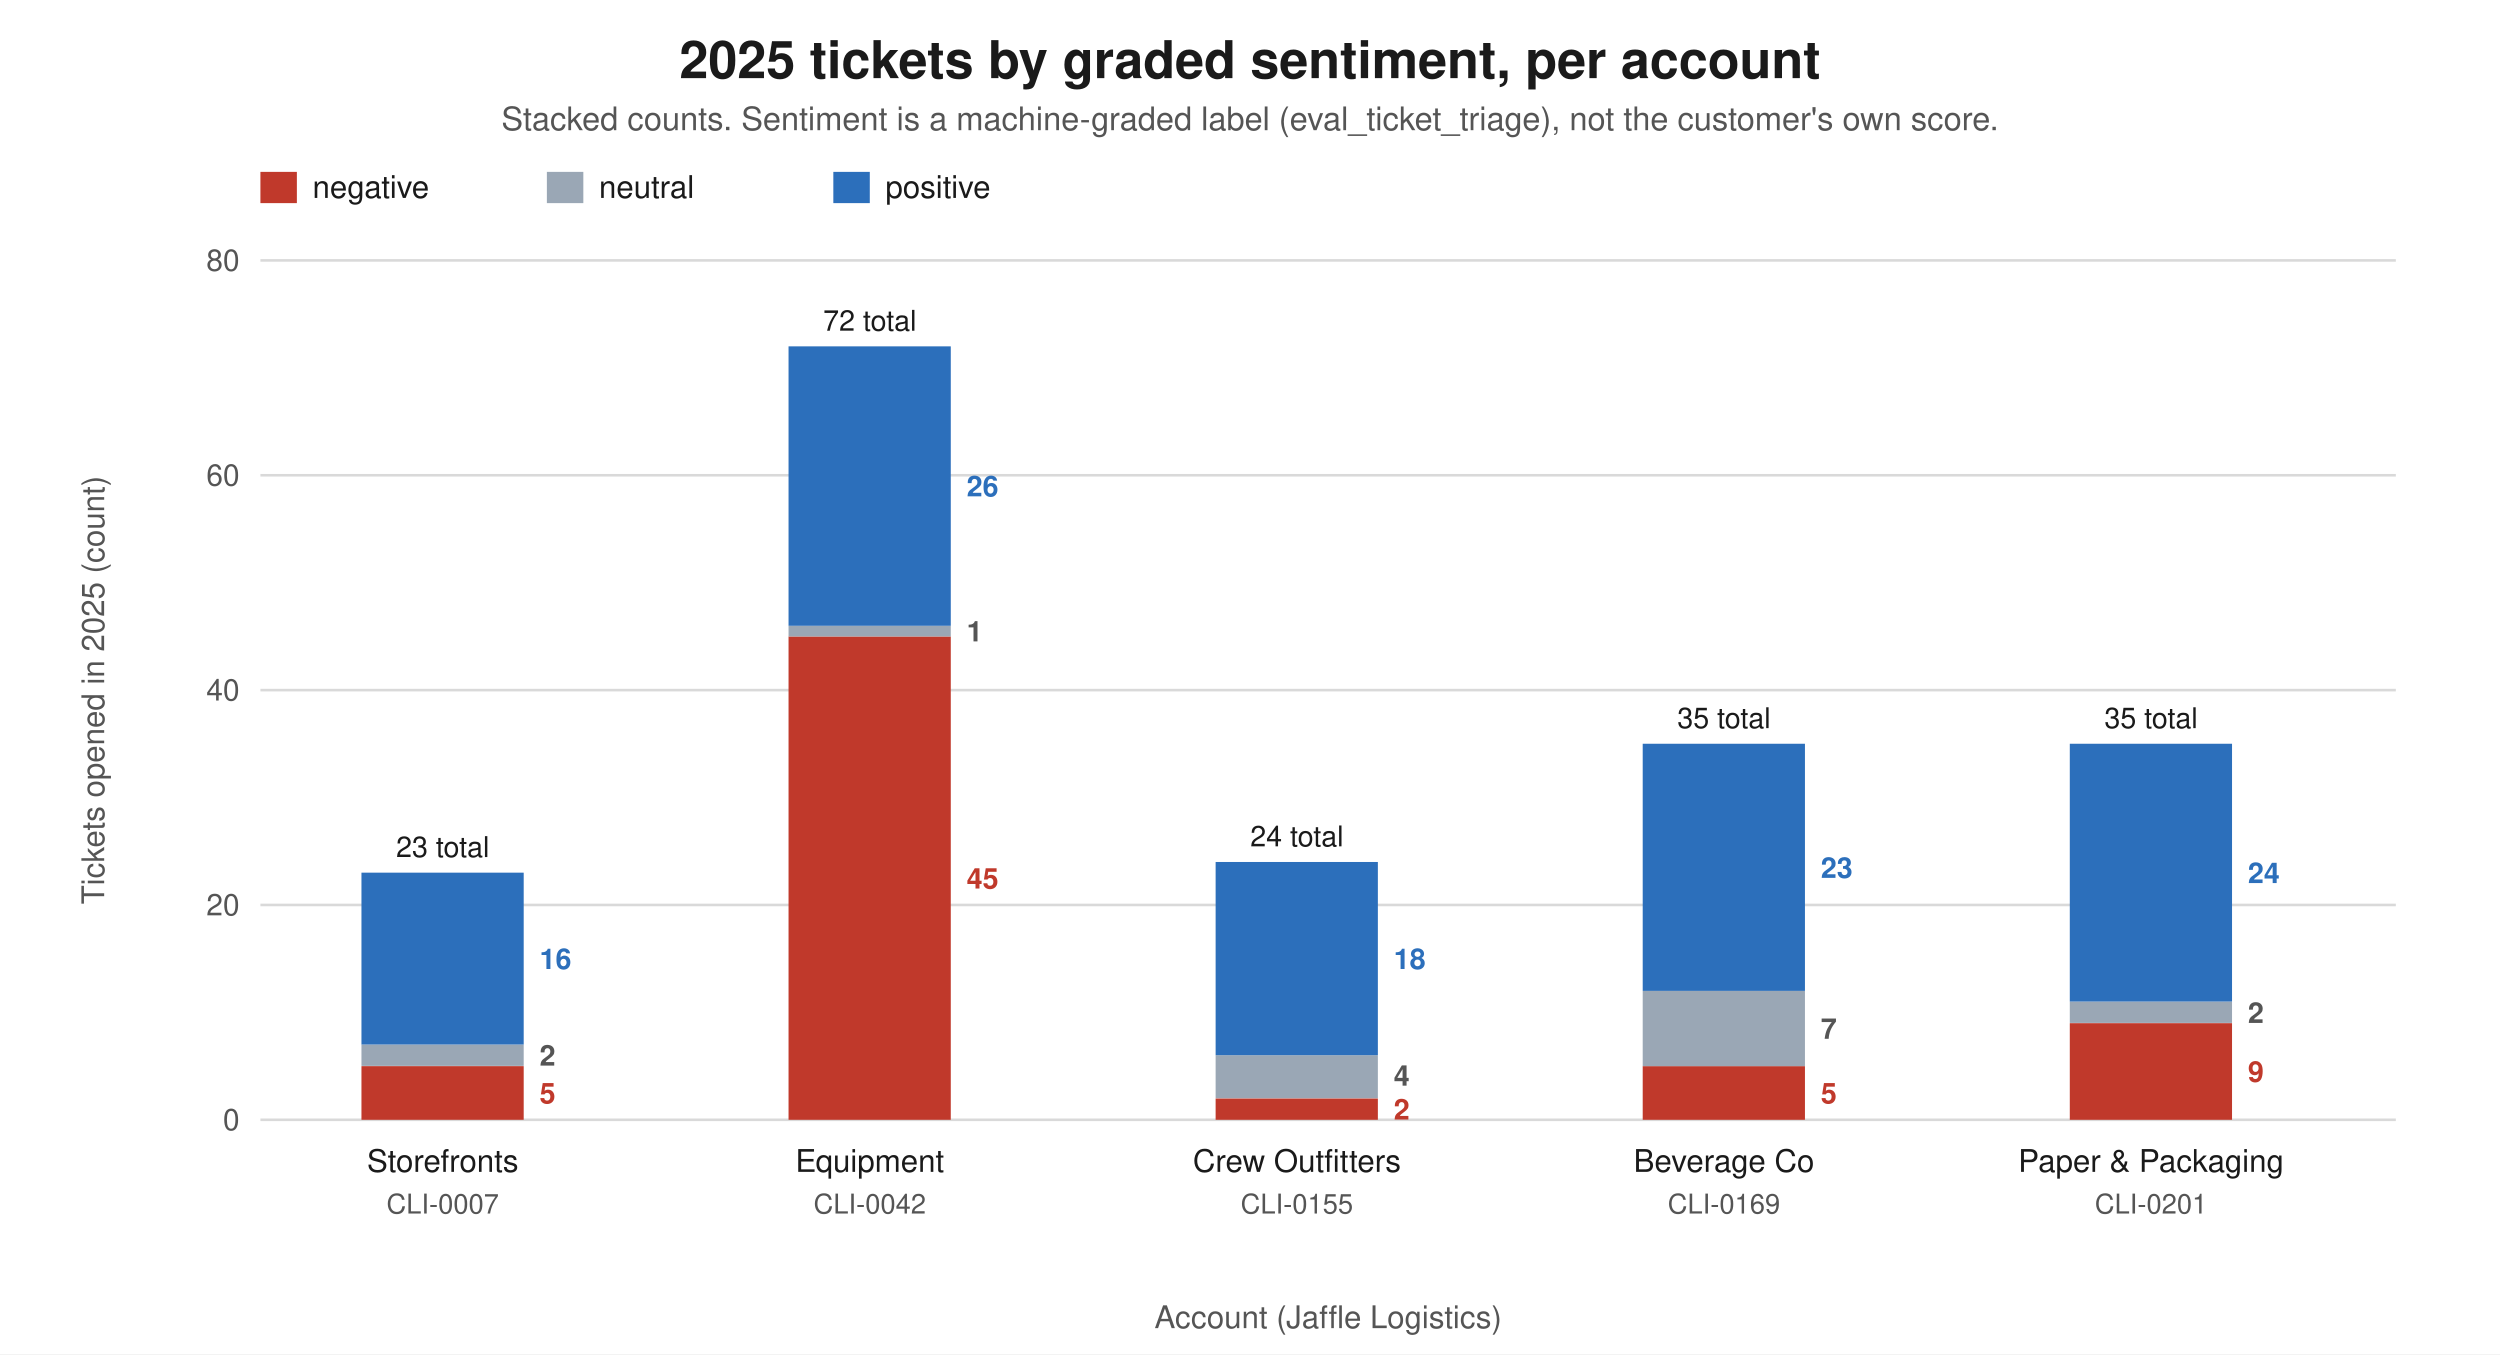
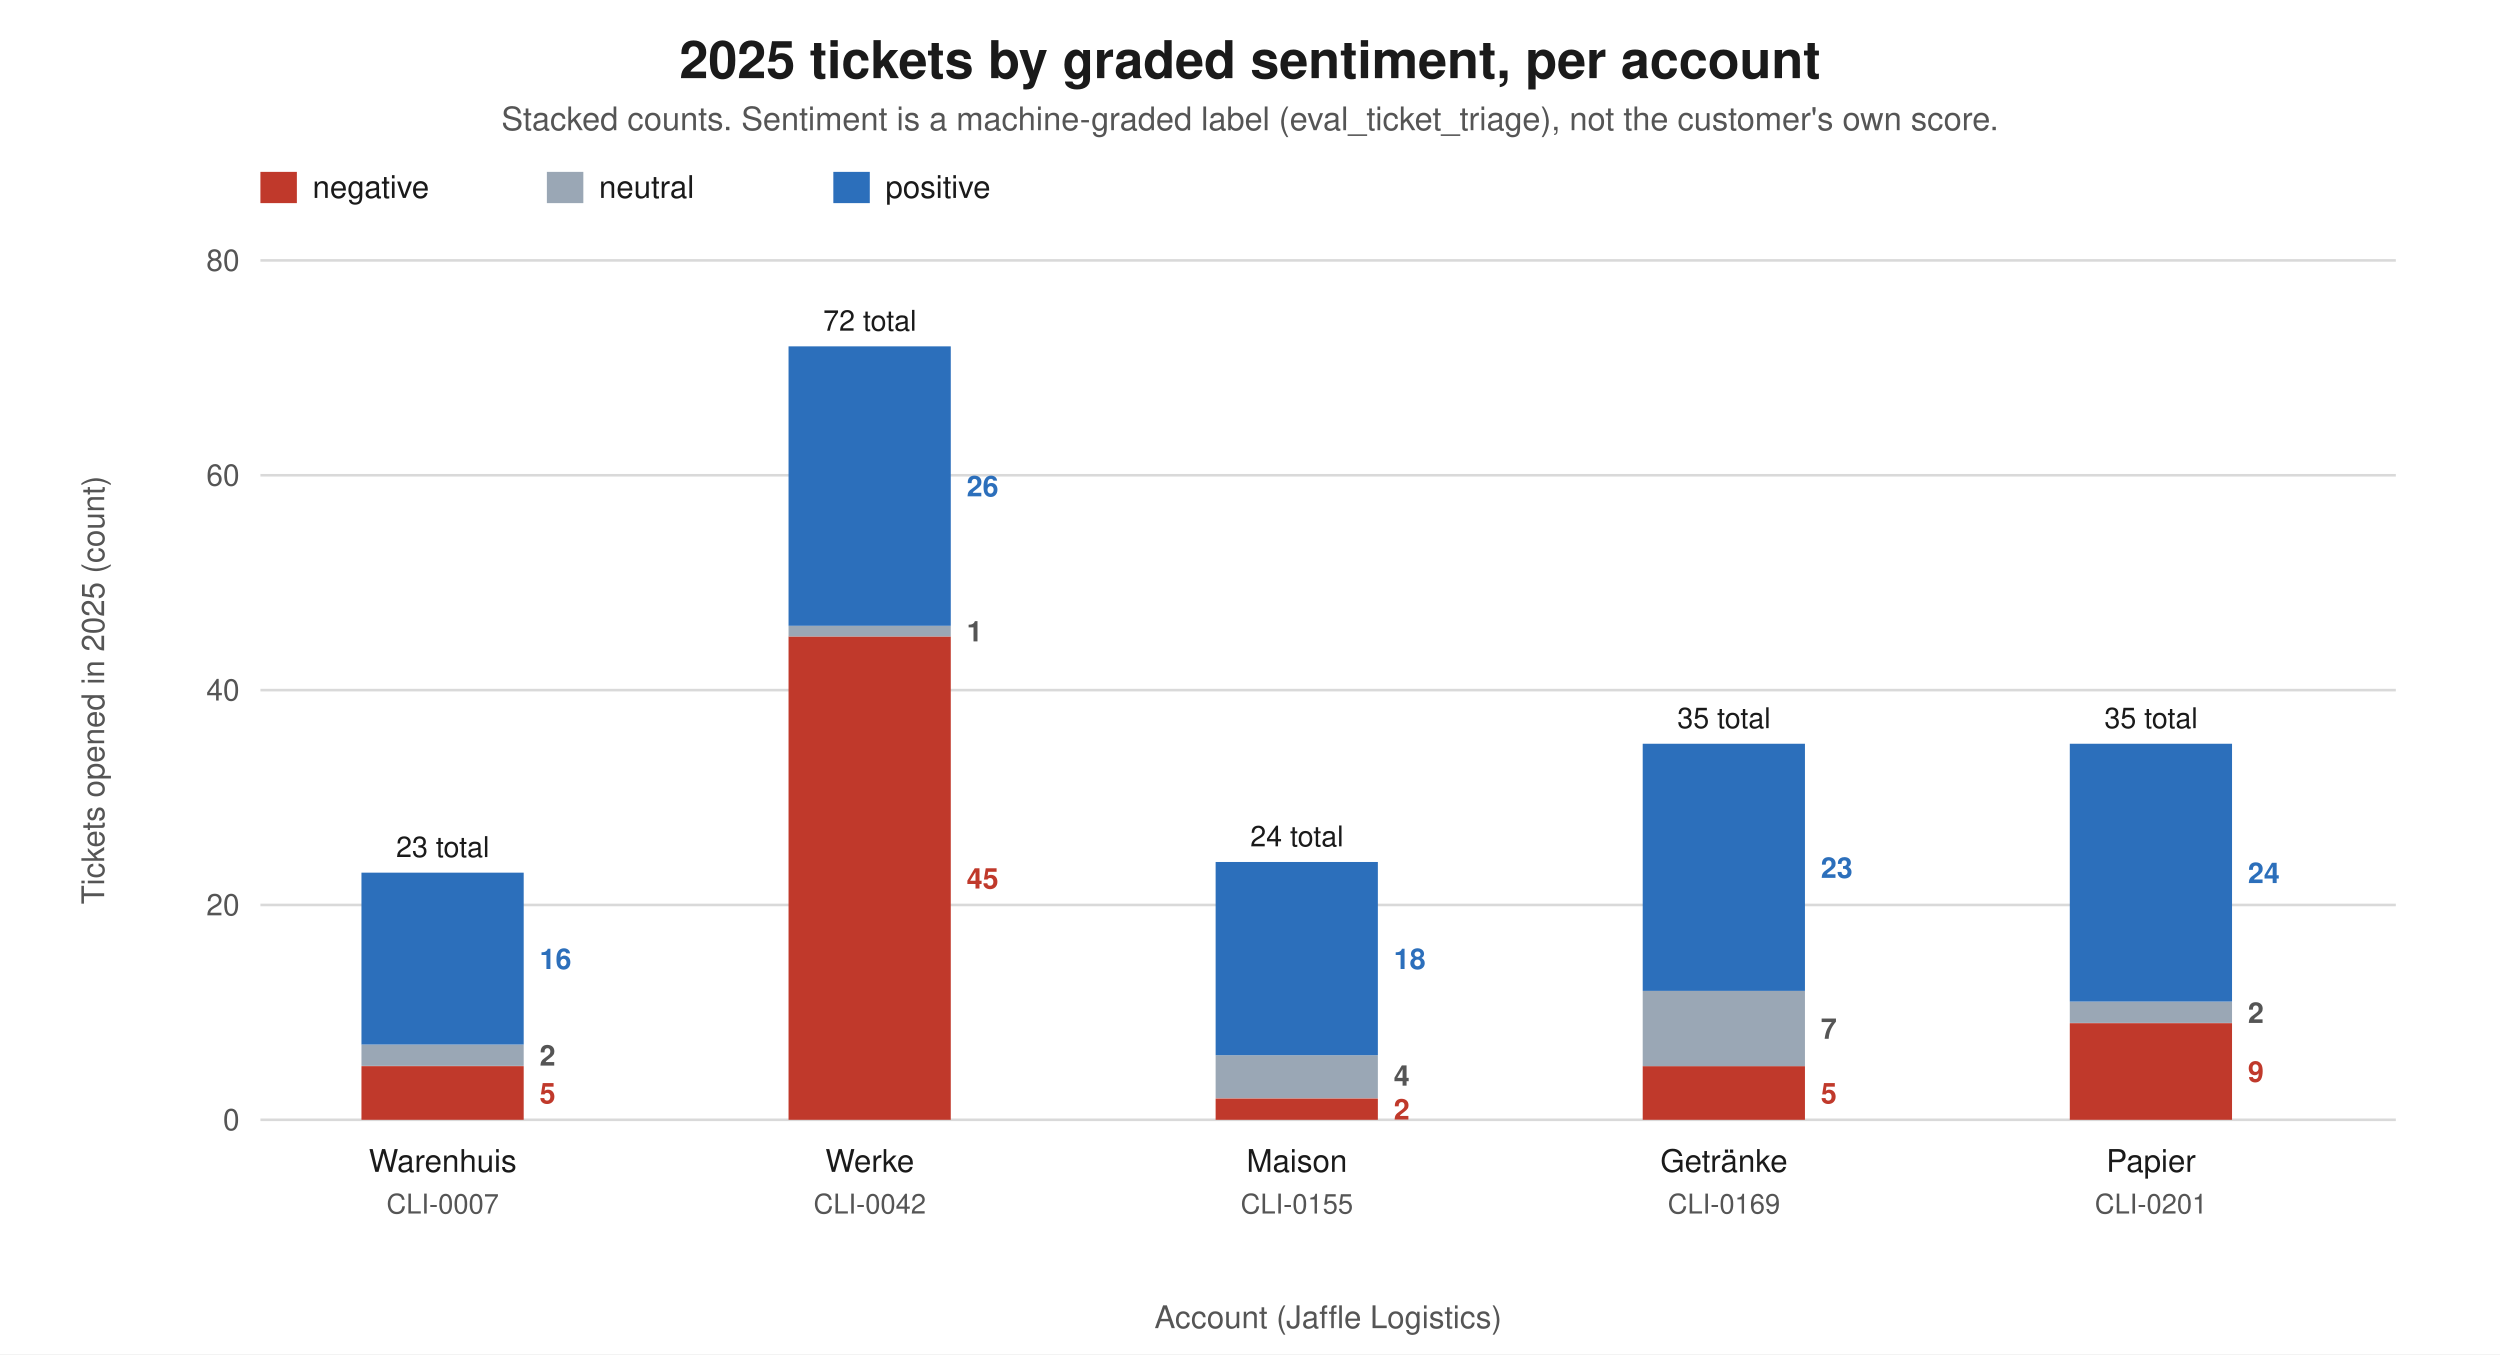
<svg xmlns="http://www.w3.org/2000/svg" width="960" height="520" viewBox="0 0 960 520" font-family="Helvetica, Arial, sans-serif">
  <rect x="0" y="0" width="960" height="520" fill="#ffffff" />
  <text x="480.0" y="30" text-anchor="middle" font-size="20" font-weight="bold" fill="#1a1a1a">2025 tickets by graded sentiment, per account</text>
  <text x="480.0" y="50" text-anchor="middle" font-size="12.5" fill="#555555">Stacked counts. Sentiment is a machine-graded label (eval_ticket_triage), not the customer's own score.</text>
  <line x1="100.0" y1="430.0" x2="920.0" y2="430.0" stroke="#d9d9d9" stroke-width="1" />
  <text x="92.0" y="434.0" font-size="11.5" fill="#555555" text-anchor="end" font-weight="normal">0</text>
  <line x1="100.0" y1="347.5" x2="920.0" y2="347.5" stroke="#d9d9d9" stroke-width="1" />
  <text x="92.0" y="351.5" font-size="11.5" fill="#555555" text-anchor="end" font-weight="normal">20</text>
  <line x1="100.0" y1="265.0" x2="920.0" y2="265.0" stroke="#d9d9d9" stroke-width="1" />
  <text x="92.0" y="269.0" font-size="11.5" fill="#555555" text-anchor="end" font-weight="normal">40</text>
  <line x1="100.0" y1="182.5" x2="920.0" y2="182.5" stroke="#d9d9d9" stroke-width="1" />
  <text x="92.0" y="186.5" font-size="11.5" fill="#555555" text-anchor="end" font-weight="normal">60</text>
  <line x1="100.0" y1="100.0" x2="920.0" y2="100.0" stroke="#d9d9d9" stroke-width="1" />
  <text x="92.0" y="104.0" font-size="11.5" fill="#555555" text-anchor="end" font-weight="normal">80</text>
  <text x="40.0" y="265.0" font-size="12" fill="#555555" text-anchor="middle" font-weight="normal" transform="rotate(-90 40.0 265.0)">Tickets opened in 2025 (count)</text>
  <rect x="138.8" y="409.4" width="62.3" height="20.6" fill="#c0392b" stroke="none" />
  <rect x="138.8" y="401.1" width="62.3" height="8.2" fill="#9aa7b5" stroke="none" />
  <rect x="138.8" y="335.1" width="62.3" height="66.0" fill="#2c6fbb" stroke="none" />
  <text x="207.2" y="423.7" font-size="11" fill="#c0392b" text-anchor="start" font-weight="bold">5</text>
  <text x="207.2" y="409.2" font-size="11" fill="#555555" text-anchor="start" font-weight="bold">2</text>
  <text x="207.2" y="372.1" font-size="11" fill="#2c6fbb" text-anchor="start" font-weight="bold">16</text>
  <text x="170.0" y="329.1" font-size="11" fill="#1a1a1a" text-anchor="middle" font-weight="normal">23 total</text>
-   <text x="170.0" y="450.0" font-size="12" fill="#1a1a1a" text-anchor="middle" font-weight="normal">Storefronts</text>
+   <text x="170.0" y="450.0" font-size="12" fill="#1a1a1a" text-anchor="middle" font-weight="normal">Warenhuis</text>
  <text x="170.0" y="466.0" font-size="10.5" fill="#555555" text-anchor="middle" font-weight="normal">CLI-0007</text>
  <rect x="302.8" y="244.4" width="62.3" height="185.6" fill="#c0392b" stroke="none" />
  <rect x="302.8" y="240.3" width="62.3" height="4.1" fill="#9aa7b5" stroke="none" />
  <rect x="302.8" y="133.0" width="62.3" height="107.3" fill="#2c6fbb" stroke="none" />
  <text x="371.2" y="341.2" font-size="11" fill="#c0392b" text-anchor="start" font-weight="bold">45</text>
  <text x="371.2" y="246.3" font-size="11" fill="#555555" text-anchor="start" font-weight="bold">1</text>
  <text x="371.2" y="190.6" font-size="11" fill="#2c6fbb" text-anchor="start" font-weight="bold">26</text>
  <text x="334.0" y="127.0" font-size="11" fill="#1a1a1a" text-anchor="middle" font-weight="normal">72 total</text>
-   <text x="334.0" y="450.0" font-size="12" fill="#1a1a1a" text-anchor="middle" font-weight="normal">Equipment</text>
+   <text x="334.0" y="450.0" font-size="12" fill="#1a1a1a" text-anchor="middle" font-weight="normal">Werke</text>
  <text x="334.0" y="466.0" font-size="10.5" fill="#555555" text-anchor="middle" font-weight="normal">CLI-0042</text>
  <rect x="466.8" y="421.8" width="62.3" height="8.2" fill="#c0392b" stroke="none" />
  <rect x="466.8" y="405.2" width="62.3" height="16.5" fill="#9aa7b5" stroke="none" />
  <rect x="466.8" y="331.0" width="62.3" height="74.2" fill="#2c6fbb" stroke="none" />
  <text x="535.2" y="429.9" font-size="11" fill="#c0392b" text-anchor="start" font-weight="bold">2</text>
  <text x="535.2" y="416.9" font-size="11" fill="#555555" text-anchor="start" font-weight="bold">4</text>
  <text x="535.2" y="372.1" font-size="11" fill="#2c6fbb" text-anchor="start" font-weight="bold">18</text>
  <text x="498.0" y="325.0" font-size="11" fill="#1a1a1a" text-anchor="middle" font-weight="normal">24 total</text>
-   <text x="498.0" y="450.0" font-size="12" fill="#1a1a1a" text-anchor="middle" font-weight="normal">Crew Outfitters</text>
+   <text x="498.0" y="450.0" font-size="12" fill="#1a1a1a" text-anchor="middle" font-weight="normal">Maison</text>
  <text x="498.0" y="466.0" font-size="10.5" fill="#555555" text-anchor="middle" font-weight="normal">CLI-0155</text>
  <rect x="630.8" y="409.4" width="62.3" height="20.6" fill="#c0392b" stroke="none" />
  <rect x="630.8" y="380.5" width="62.3" height="28.9" fill="#9aa7b5" stroke="none" />
  <rect x="630.8" y="285.6" width="62.3" height="94.9" fill="#2c6fbb" stroke="none" />
  <text x="699.2" y="423.7" font-size="11" fill="#c0392b" text-anchor="start" font-weight="bold">5</text>
  <text x="699.2" y="398.9" font-size="11" fill="#555555" text-anchor="start" font-weight="bold">7</text>
  <text x="699.2" y="337.1" font-size="11" fill="#2c6fbb" text-anchor="start" font-weight="bold">23</text>
  <text x="662.0" y="279.6" font-size="11" fill="#1a1a1a" text-anchor="middle" font-weight="normal">35 total</text>
-   <text x="662.0" y="450.0" font-size="12" fill="#1a1a1a" text-anchor="middle" font-weight="normal">Beverage Co</text>
+   <text x="662.0" y="450.0" font-size="12" fill="#1a1a1a" text-anchor="middle" font-weight="normal">Getränke</text>
  <text x="662.0" y="466.0" font-size="10.5" fill="#555555" text-anchor="middle" font-weight="normal">CLI-0169</text>
  <rect x="794.8" y="392.9" width="62.3" height="37.1" fill="#c0392b" stroke="none" />
  <rect x="794.8" y="384.6" width="62.3" height="8.2" fill="#9aa7b5" stroke="none" />
  <rect x="794.8" y="285.6" width="62.3" height="99.0" fill="#2c6fbb" stroke="none" />
  <text x="863.2" y="415.4" font-size="11" fill="#c0392b" text-anchor="start" font-weight="bold">9</text>
  <text x="863.2" y="392.8" font-size="11" fill="#555555" text-anchor="start" font-weight="bold">2</text>
  <text x="863.2" y="339.1" font-size="11" fill="#2c6fbb" text-anchor="start" font-weight="bold">24</text>
  <text x="826.0" y="279.6" font-size="11" fill="#1a1a1a" text-anchor="middle" font-weight="normal">35 total</text>
-   <text x="826.0" y="450.0" font-size="12" fill="#1a1a1a" text-anchor="middle" font-weight="normal">Paper &amp; Packaging</text>
+   <text x="826.0" y="450.0" font-size="12" fill="#1a1a1a" text-anchor="middle" font-weight="normal">Papier</text>
  <text x="826.0" y="466.0" font-size="10.5" fill="#555555" text-anchor="middle" font-weight="normal">CLI-0201</text>
  <rect x="100.0" y="66.0" width="14.0" height="12.0" fill="#c0392b" stroke="none" />
  <text x="120.0" y="76.0" font-size="12" fill="#1a1a1a" text-anchor="start" font-weight="normal">negative</text>
  <rect x="210.0" y="66.0" width="14.0" height="12.0" fill="#9aa7b5" stroke="none" />
  <text x="230.0" y="76.0" font-size="12" fill="#1a1a1a" text-anchor="start" font-weight="normal">neutral</text>
  <rect x="320.0" y="66.0" width="14.0" height="12.0" fill="#2c6fbb" stroke="none" />
  <text x="340.0" y="76.0" font-size="12" fill="#1a1a1a" text-anchor="start" font-weight="normal">positive</text>
  <text x="510.0" y="510.0" font-size="12" fill="#555555" text-anchor="middle" font-weight="normal">Account (Jaffle Logistics)</text>
</svg>
